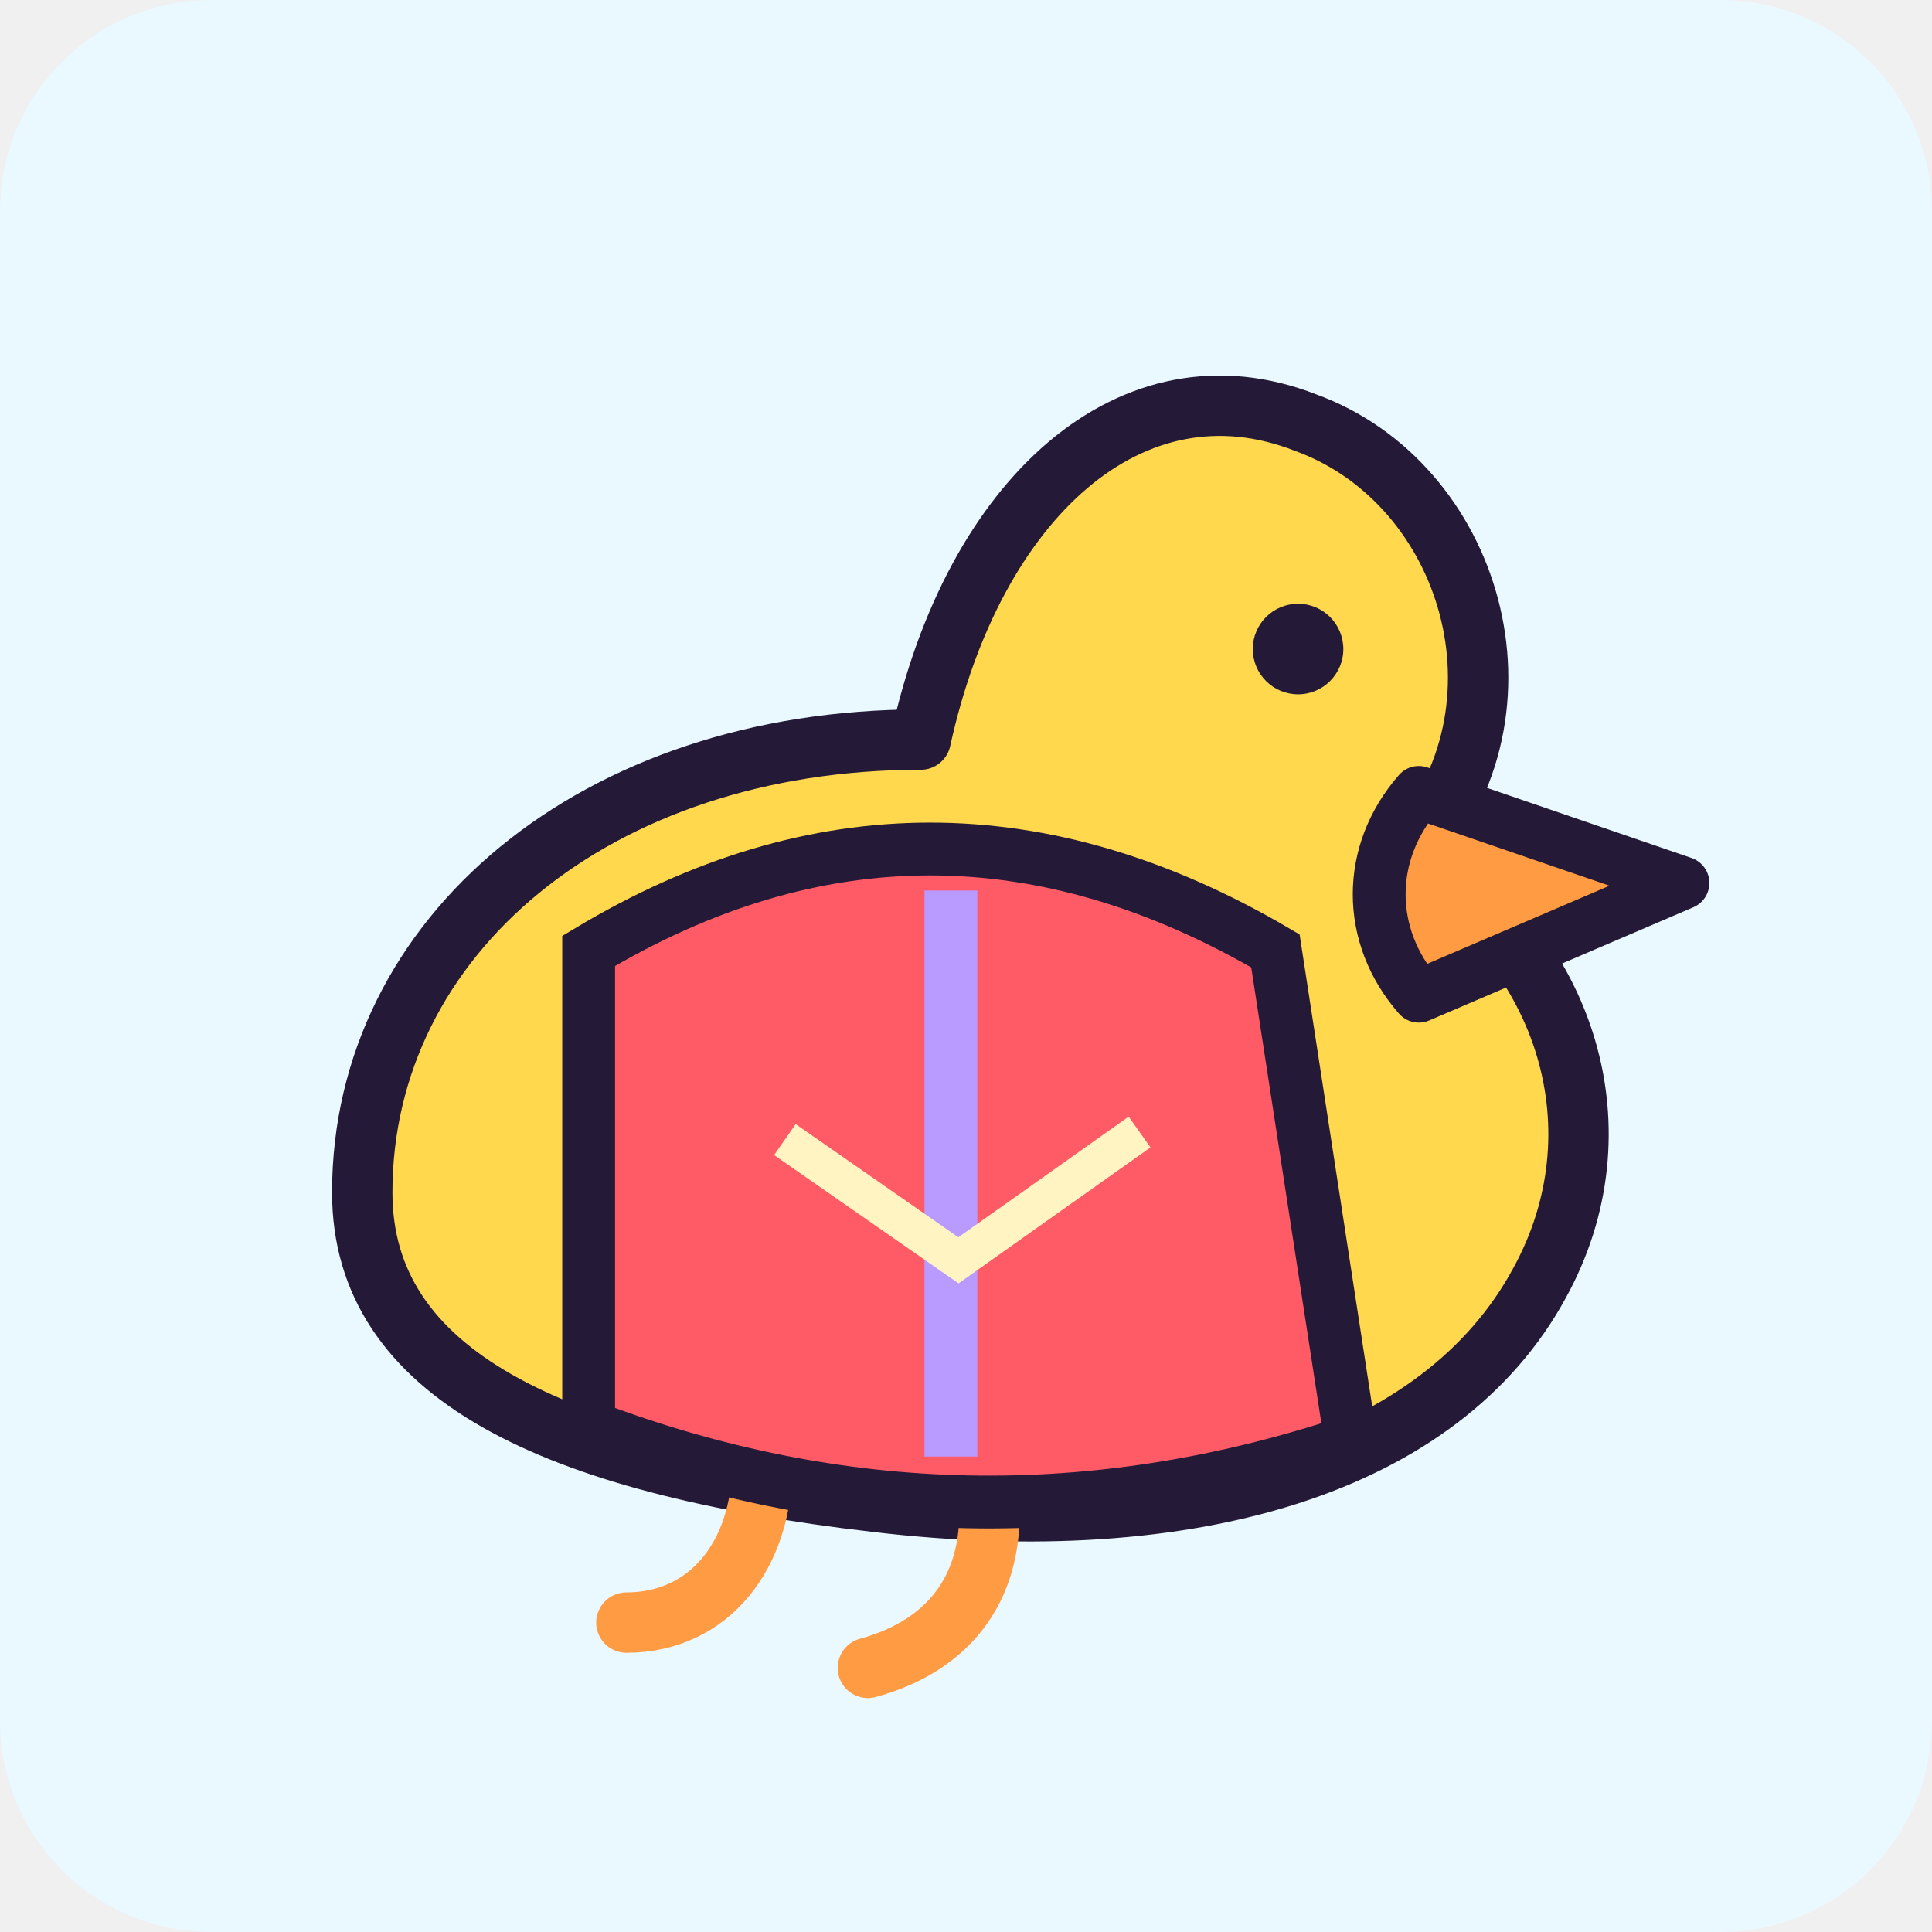
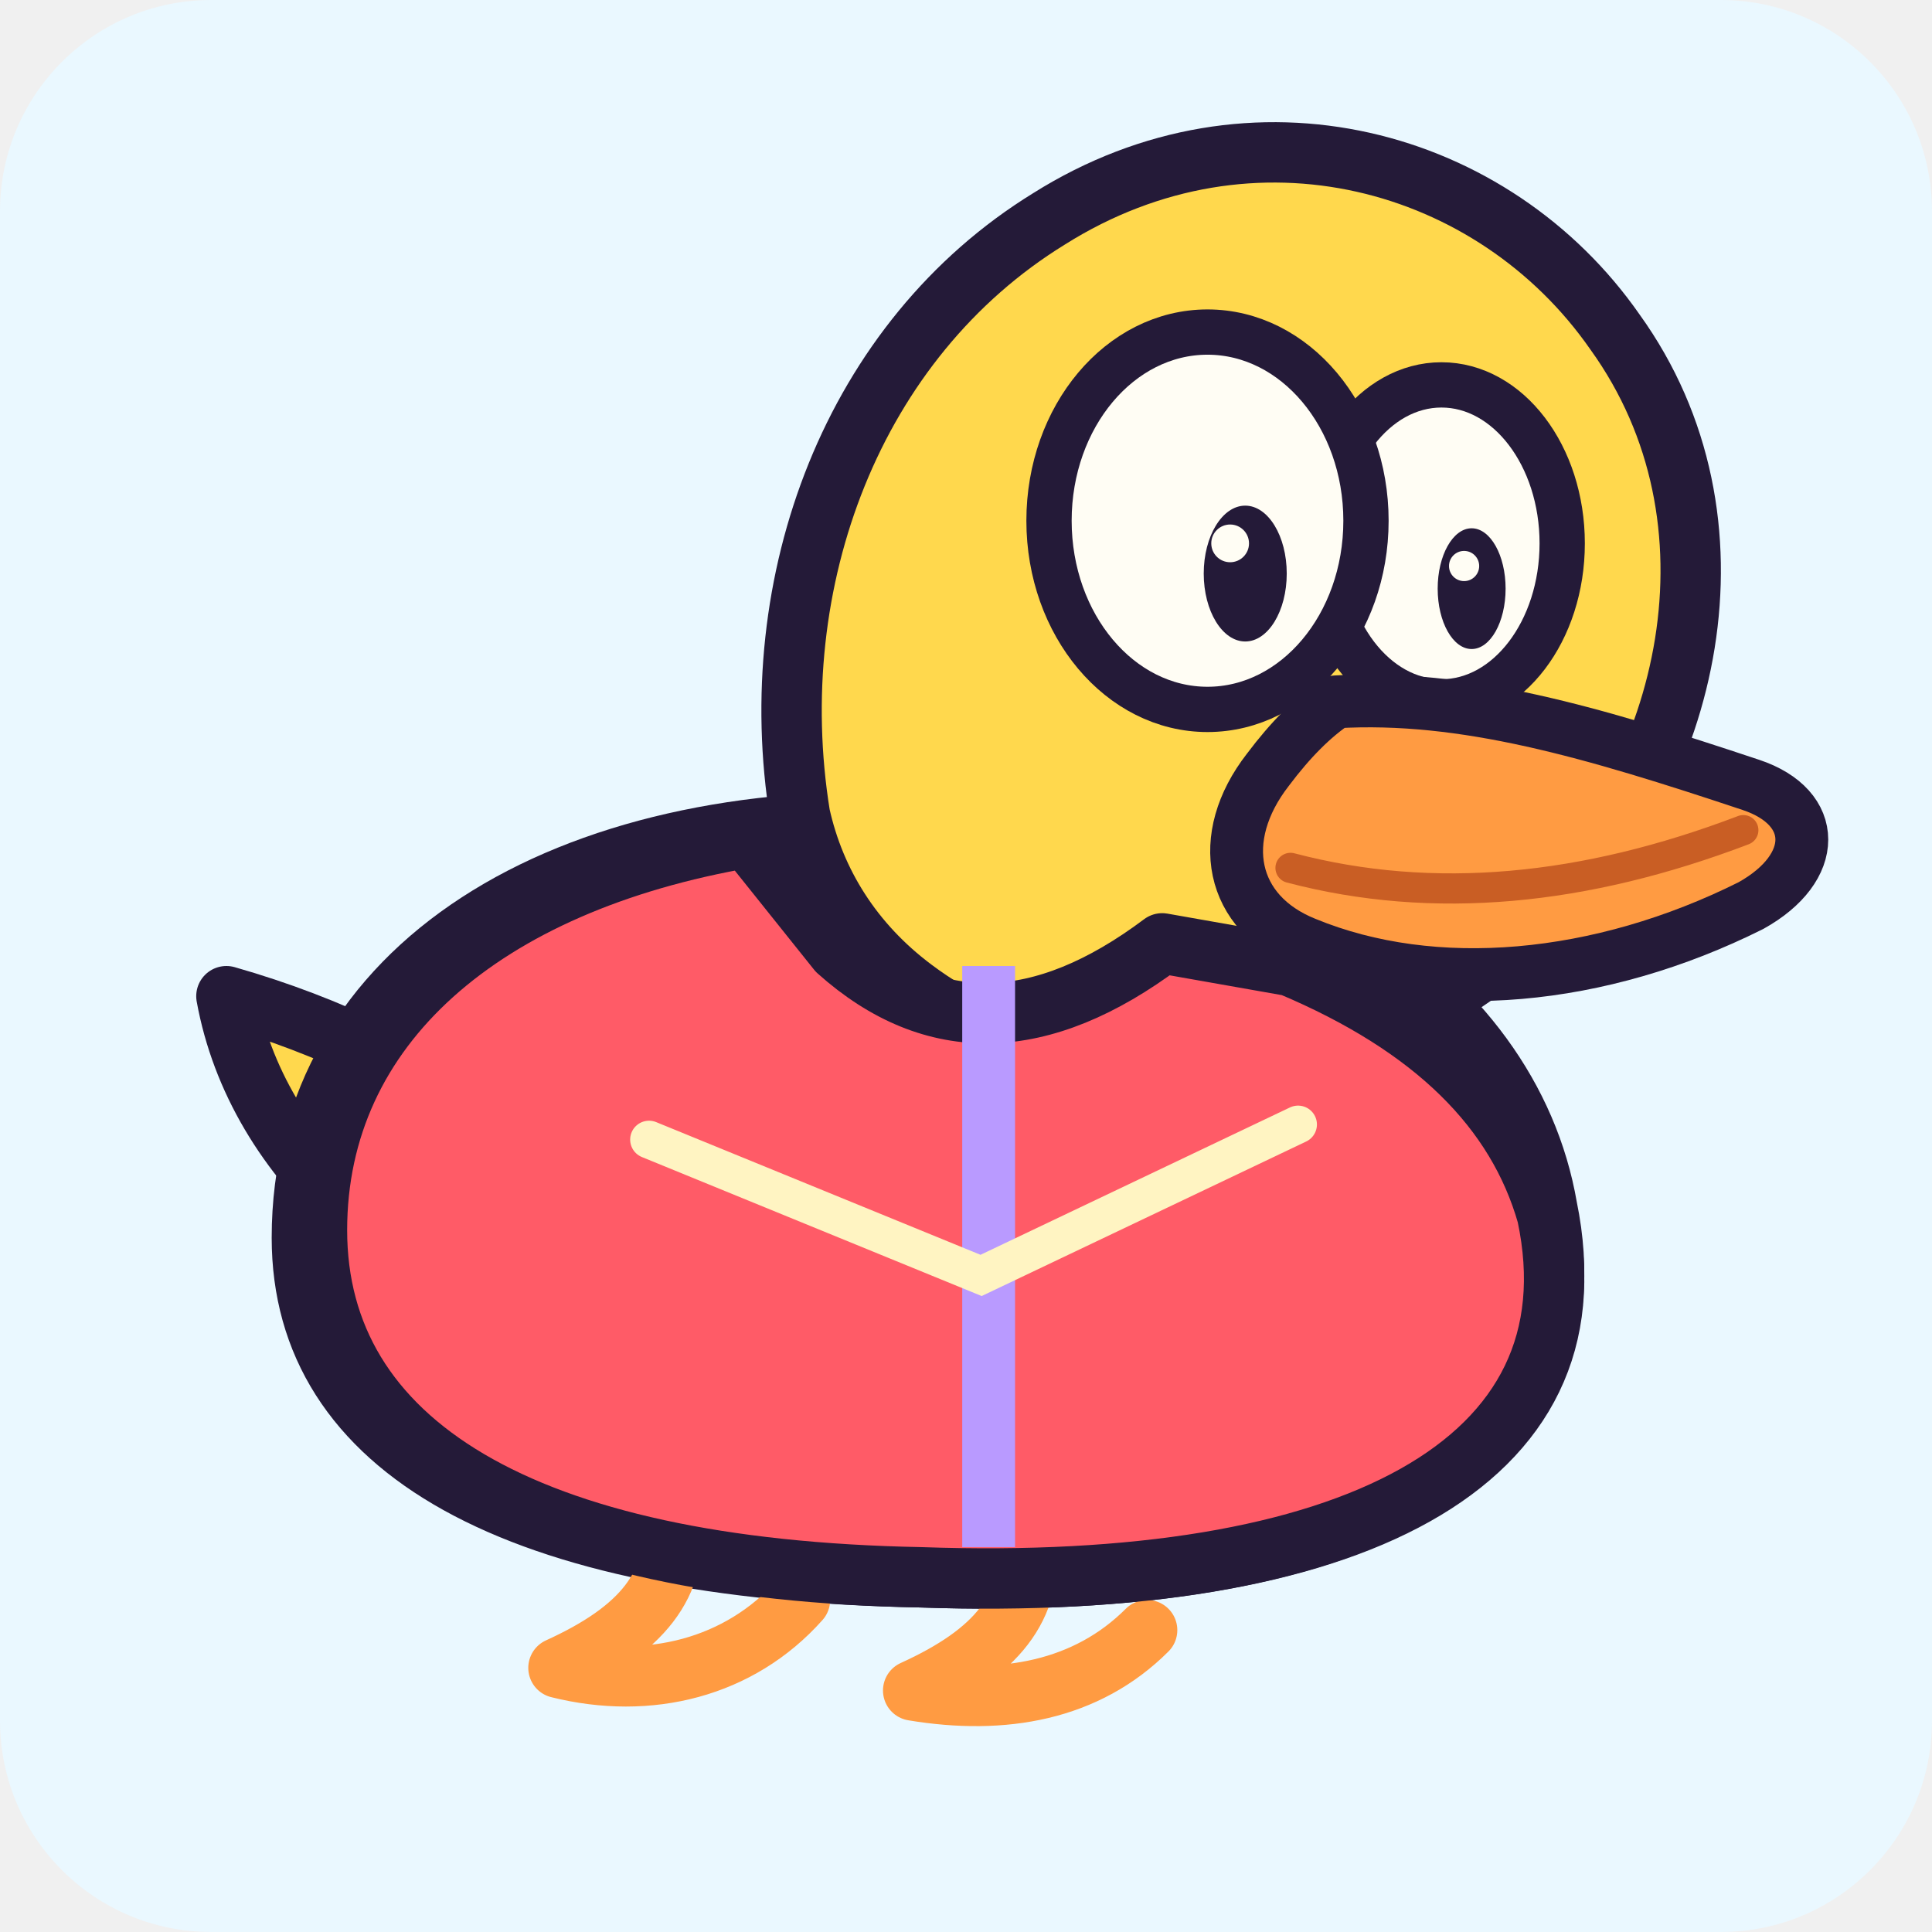
<svg xmlns="http://www.w3.org/2000/svg" viewBox="0 0 256 256" width="256" height="256" fill="none">
  <rect width="256" height="256" rx="28" fill="#EAF8FF" />
-   <path d="M48 158c0-34 31-60 74-60 7-32 28-51 51-42 22 8 31 38 14 57 21 13 28 37 17 57-13 24-46 34-88 29-43-5-68-17-68-41Z" fill="#FFD84D" stroke="#241A38" stroke-width="8" stroke-linejoin="round" />
-   <path d="M77 144c16-15 43-16 58-2-8 22-32 34-55 23" fill="#fff" opacity=".2" />
-   <path d="m188 105 35 12-35 15c-7-8-7-19 0-27Z" fill="#FF9B42" stroke="#241A38" stroke-width="7" stroke-linejoin="round" />
-   <circle cx="172" cy="86" r="6" fill="#241A38" />
-   <path d="M101 194c0 12-7 21-18 21m48-17c1 12-5 20-16 23" stroke="#FF9B42" stroke-width="8" stroke-linecap="round" />
-   <path d="M78 126q45-27 91 0l10 65q-51 17-101-2Z" fill="#FF5B67" stroke="#241A38" stroke-width="7" />
-   <path d="M126 118v75" stroke="#B99AFF" stroke-width="7" />
-   <path d="m104 151 23 16 24-17" stroke="#FFF4C2" stroke-width="5" fill="none" />
+   <path d="M47 161c-9-8-15-18-17-29 14 4 26 10 35 17" fill="#FFD84D" stroke="#241A38" stroke-width="8" stroke-linecap="round" stroke-linejoin="round" />
+   <path d="M40 164c0-36 35-57 82-55 46 1 78 22 83 51 7 34-26 51-83 49-54-1-82-17-82-45Z" fill="#FFD84D" stroke="#241A38" stroke-width="8" stroke-linejoin="round" />
+   <path d="M106 108c-5-31 7-63 33-79 27-17 59-8 75 15 18 25 10 59-10 78-22 22-59 27-83 9-8-6-13-14-15-23Z" fill="#FFD84D" stroke="#241A38" stroke-width="8" stroke-linejoin="round" />
+   <path d="M68 158c16-20 45-25 69-12-7 25-38 39-66 29" fill="#FFFDF4" opacity=".24" />
+   <ellipse cx="191" cy="72" rx="16" ry="21" fill="#FFFDF4" stroke="#241A38" stroke-width="6" />
+   <ellipse cx="160" cy="69" rx="21" ry="25" fill="#FFFDF4" stroke="#241A38" stroke-width="6" />
+   <ellipse cx="165" cy="76" rx="5.5" ry="9" fill="#241A38" />
+   <ellipse cx="195" cy="78" rx="4.5" ry="8" fill="#241A38" />
+   <circle cx="163" cy="72" r="2.5" fill="#FFFDF4" />
+   <circle cx="194" cy="75" r="2" fill="#FFFDF4" />
+   <path d="M177 93c17-1 34 4 55 11 9 3 9 11 0 16-20 10-42 12-59 5-10-4-12-14-5-23 3-4 6-7 9-9Z" fill="#FF9B42" stroke="#241A38" stroke-width="7" stroke-linejoin="round" />
+   <path d="M171 115c19 5 39 3 60-5" stroke="#C95E24" stroke-width="4" stroke-linecap="round" />
+   <path d="M89 201c1 9-4 15-15 20 12 3 24 0 32-9m30-8c1 9-4 15-15 20 12 2 23 0 31-8" fill="none" stroke="#FF9B42" stroke-width="8" stroke-linecap="round" stroke-linejoin="round" />
+   <path d="M42 163c0-27 22-46 57-52l12 15q19 17 43-1l17 3c19 8 30 19 34 33 7 33-26 50-83 48-53-1-80-18-80-46Z" fill="#FF5B67" stroke="#241A38" stroke-width="8" stroke-linejoin="round" />
+   <path d="M131 128v77" stroke="#B99AFF" stroke-width="7" />
+   <path d="m86 151 44 18 42-20" stroke="#FFF4C2" stroke-width="5" stroke-linecap="round" fill="none" />
</svg>
